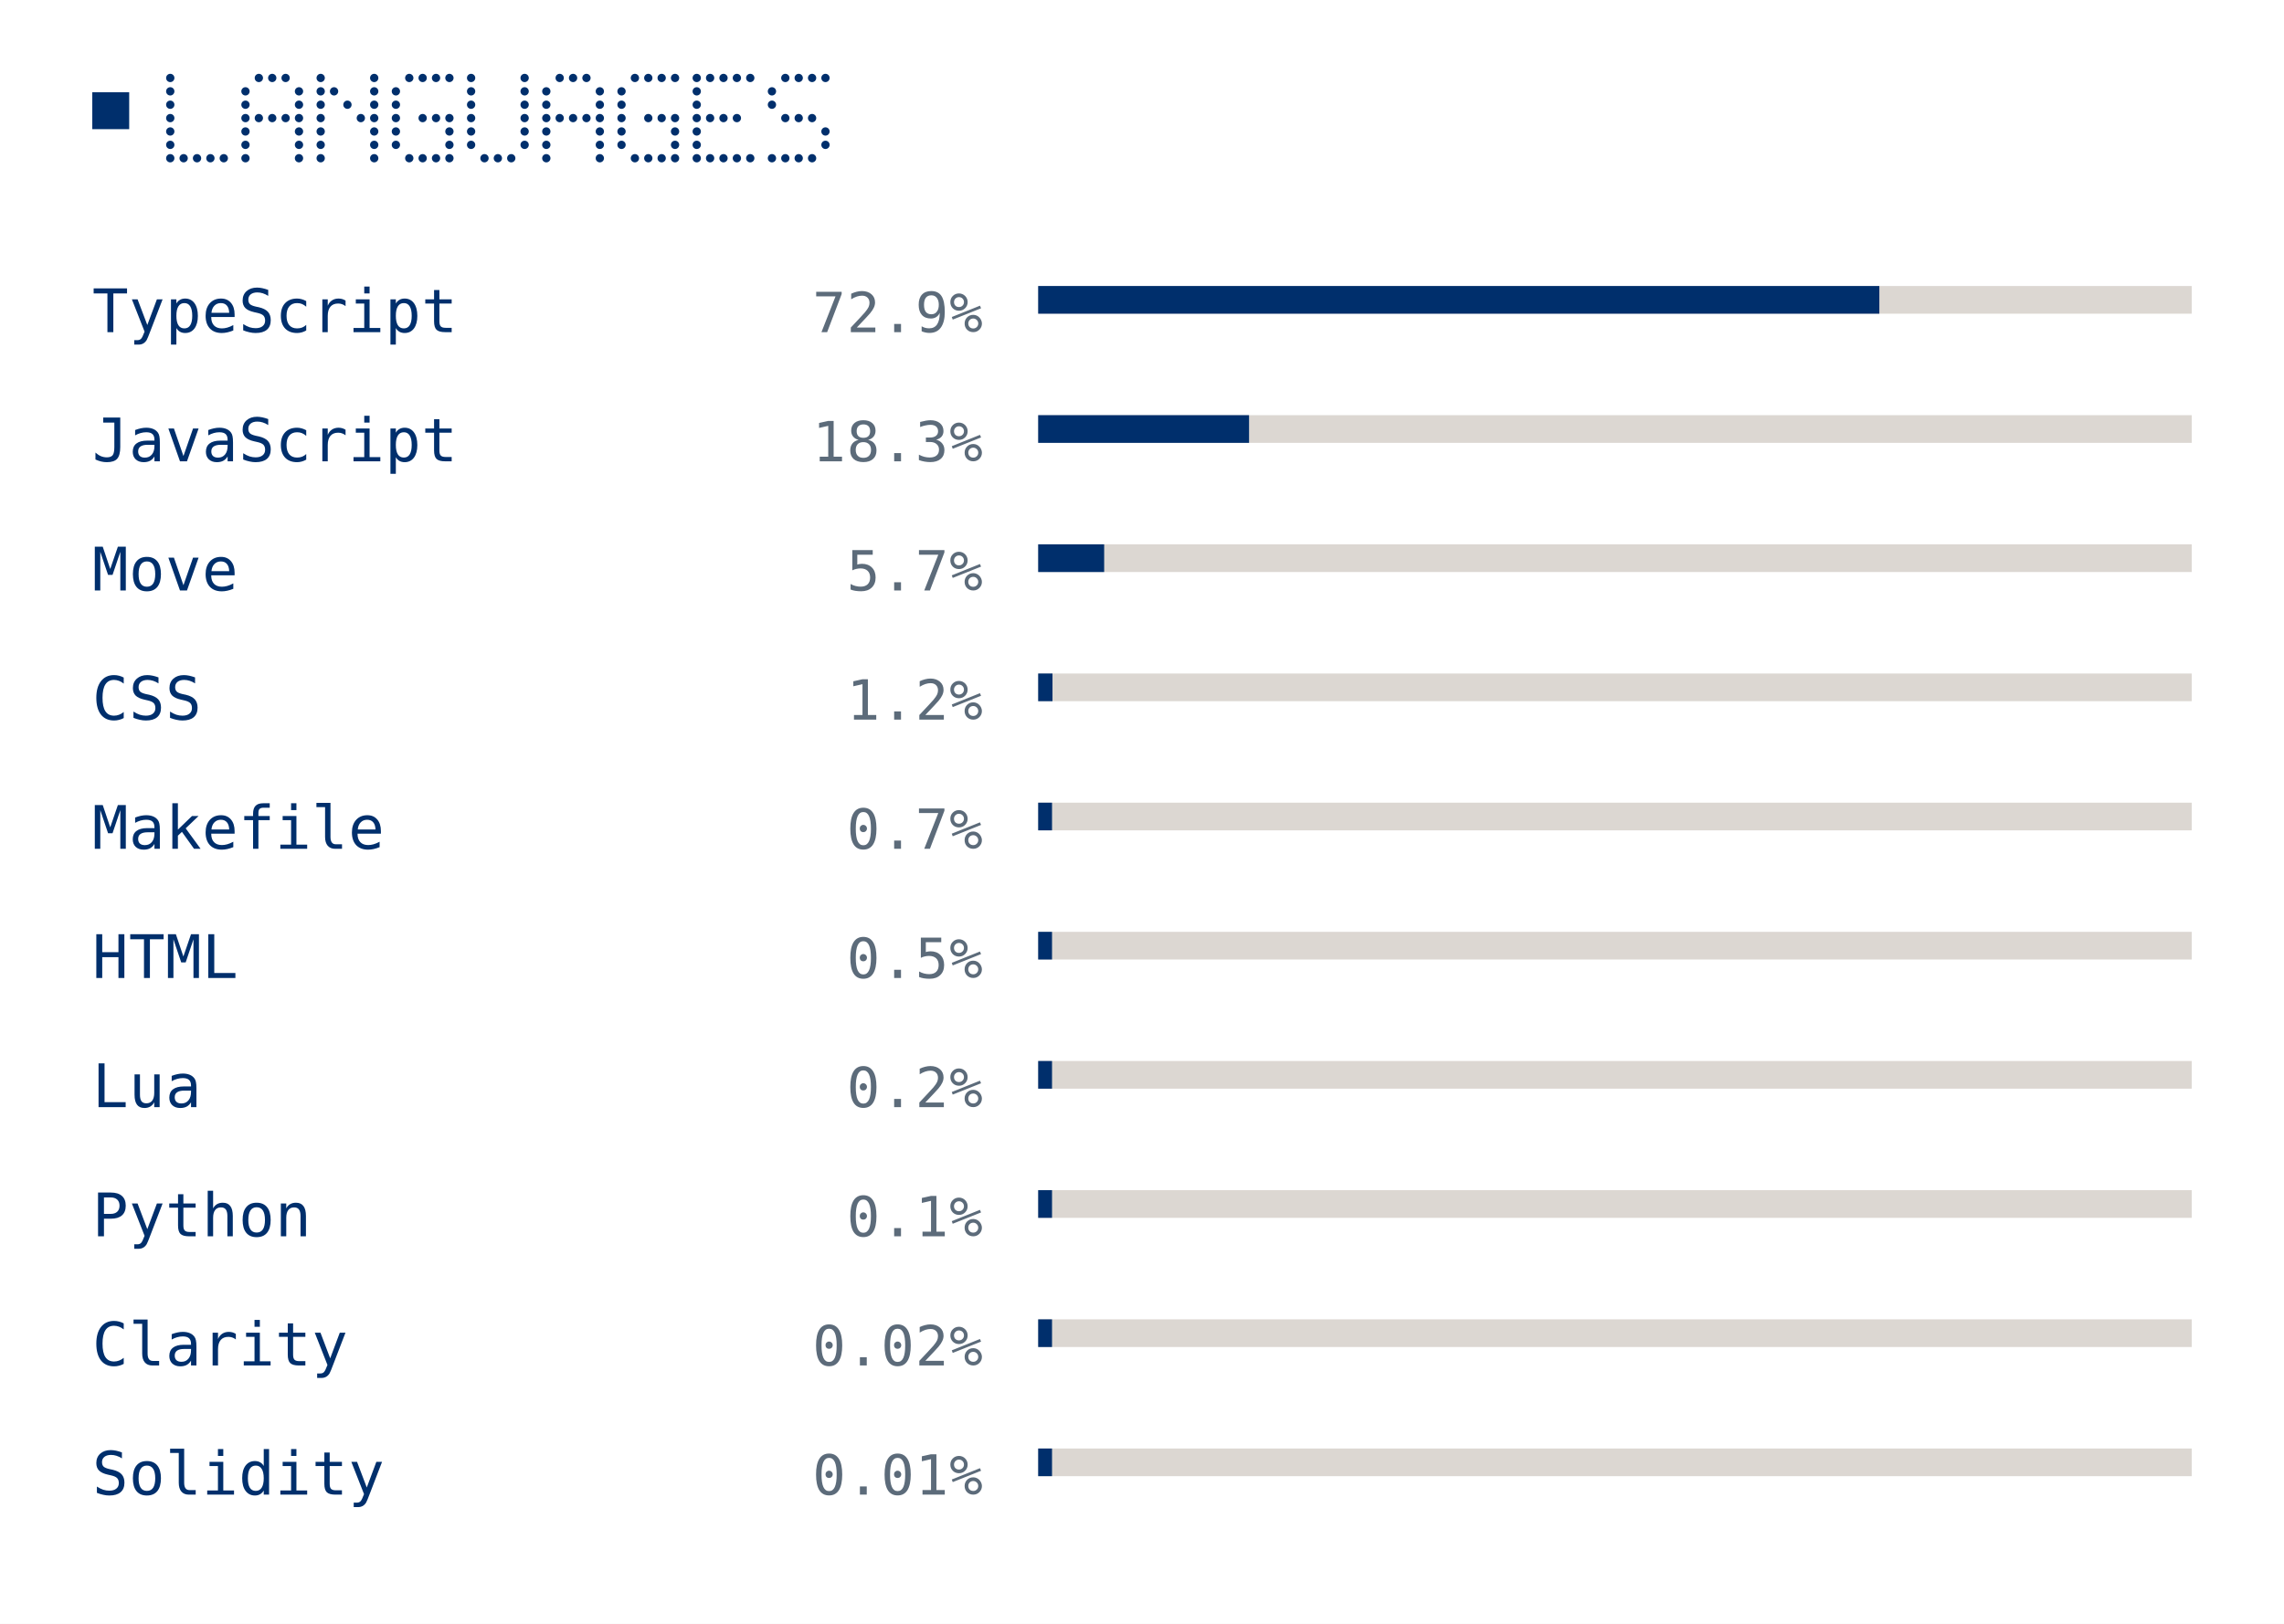
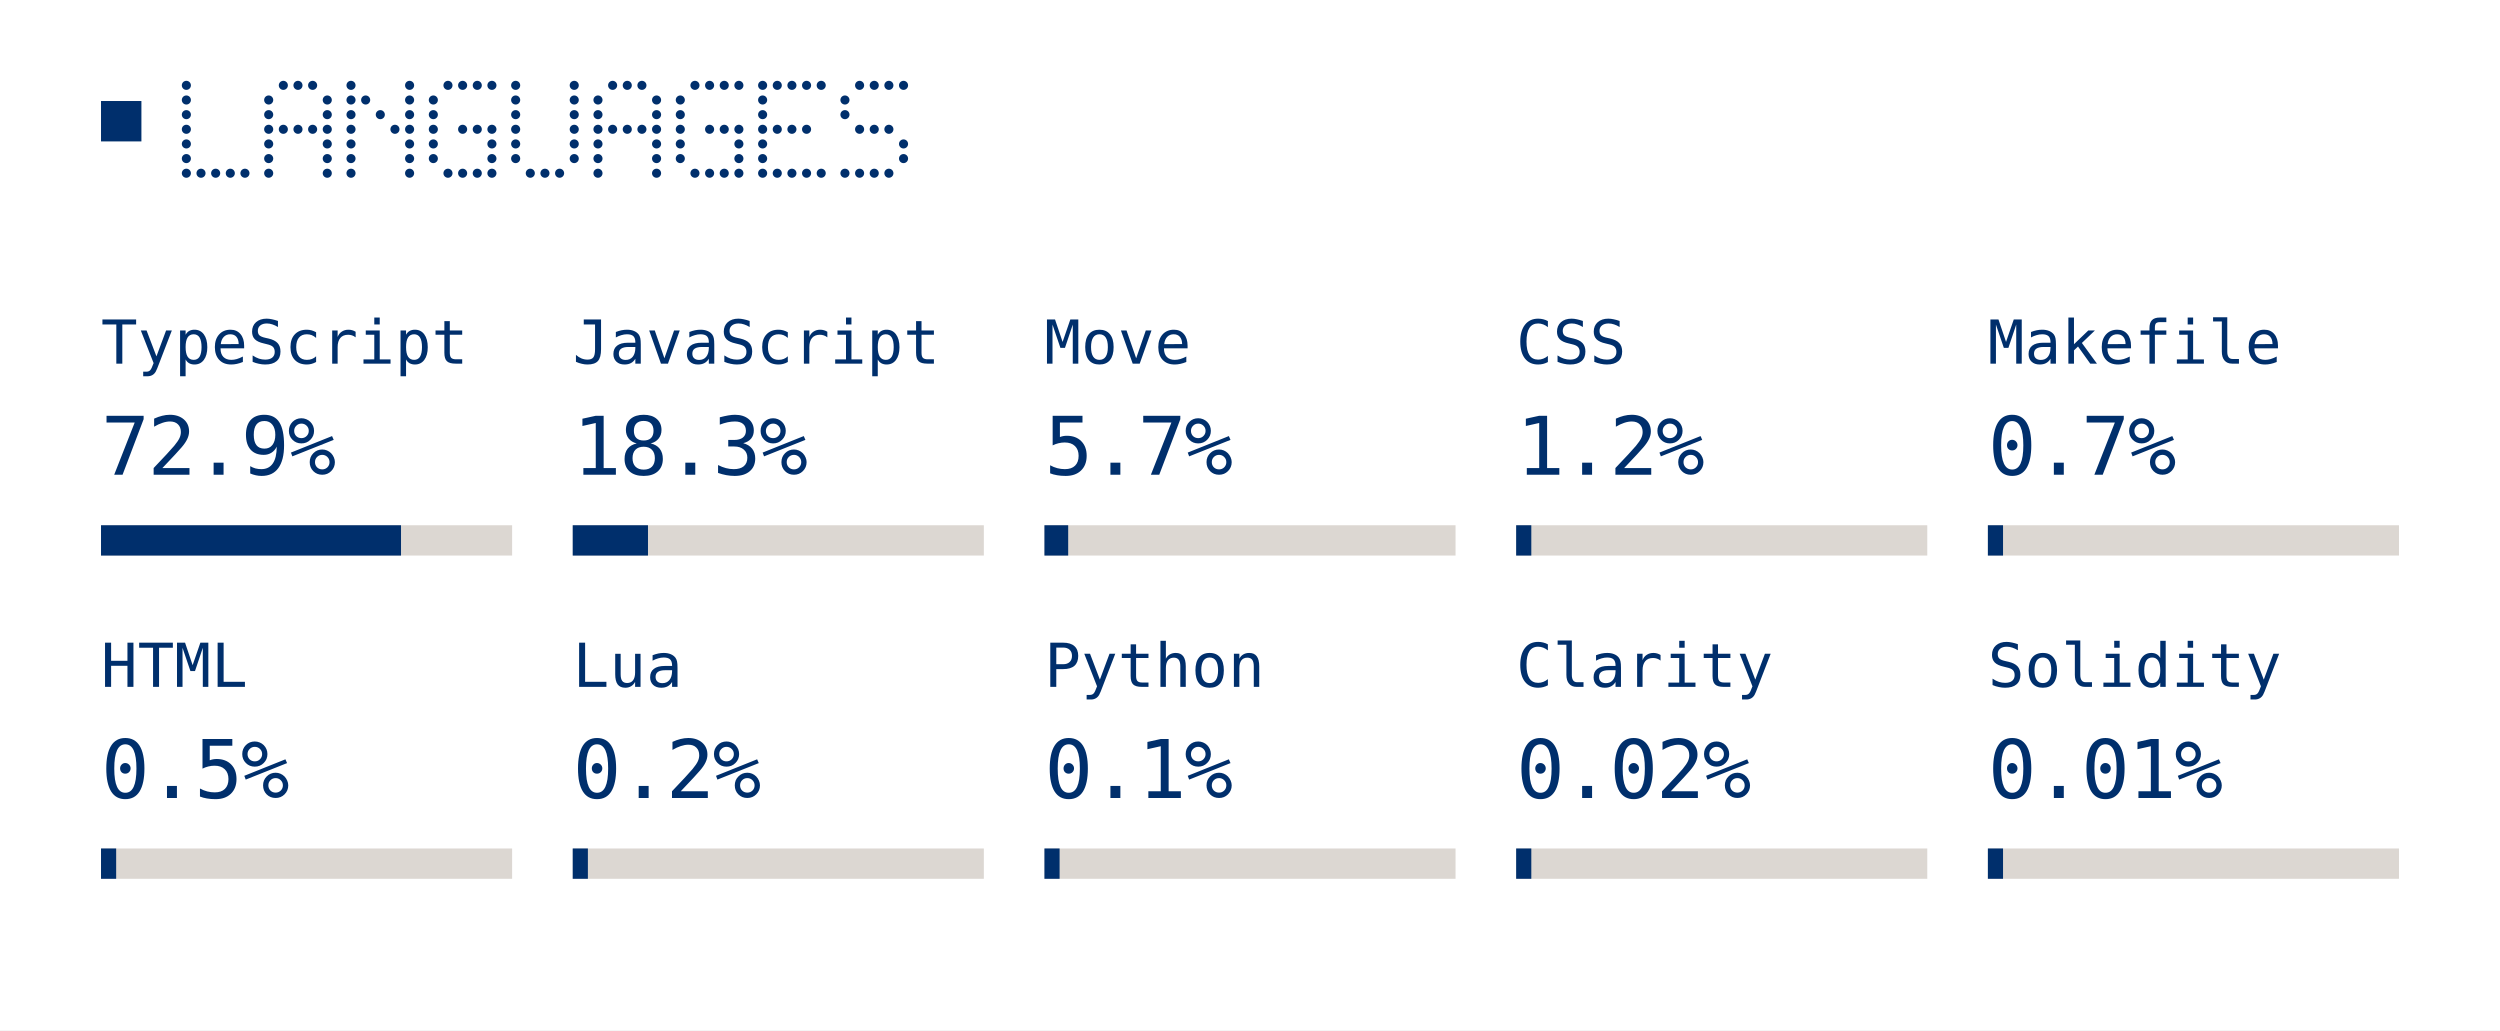
- <svg xmlns="http://www.w3.org/2000/svg" width="495" height="352" viewBox="0 0 495 352" role="img">
-   <rect width="495" height="352" fill="#FFFFFF" />
+ <svg xmlns="http://www.w3.org/2000/svg" width="495" height="204" viewBox="0 0 495 204" role="img">
+   <rect width="495" height="204" fill="#FFFFFF" />
  <rect x="20" y="20" width="8" height="8" fill="#002F6C" />
  <circle cx="36.9" cy="16.9" r="0.90" fill="#002F6C" />
  <circle cx="36.9" cy="19.8" r="0.90" fill="#002F6C" />
  <circle cx="36.9" cy="22.7" r="0.90" fill="#002F6C" />
  <circle cx="36.9" cy="25.6" r="0.90" fill="#002F6C" />
  <circle cx="36.9" cy="28.5" r="0.90" fill="#002F6C" />
  <circle cx="36.9" cy="31.4" r="0.90" fill="#002F6C" />
  <circle cx="36.9" cy="34.3" r="0.90" fill="#002F6C" />
  <circle cx="39.8" cy="34.3" r="0.90" fill="#002F6C" />
  <circle cx="42.7" cy="34.3" r="0.90" fill="#002F6C" />
  <circle cx="45.6" cy="34.3" r="0.90" fill="#002F6C" />
  <circle cx="48.5" cy="34.3" r="0.90" fill="#002F6C" />
  <circle cx="56.1" cy="16.9" r="0.90" fill="#002F6C" />
  <circle cx="59.0" cy="16.9" r="0.90" fill="#002F6C" />
  <circle cx="61.9" cy="16.9" r="0.90" fill="#002F6C" />
  <circle cx="53.2" cy="19.8" r="0.90" fill="#002F6C" />
  <circle cx="64.8" cy="19.8" r="0.90" fill="#002F6C" />
  <circle cx="53.2" cy="22.7" r="0.90" fill="#002F6C" />
  <circle cx="64.8" cy="22.7" r="0.90" fill="#002F6C" />
  <circle cx="53.2" cy="25.6" r="0.90" fill="#002F6C" />
  <circle cx="56.1" cy="25.6" r="0.90" fill="#002F6C" />
  <circle cx="59.0" cy="25.6" r="0.90" fill="#002F6C" />
  <circle cx="61.9" cy="25.6" r="0.90" fill="#002F6C" />
  <circle cx="64.8" cy="25.6" r="0.90" fill="#002F6C" />
  <circle cx="53.2" cy="28.5" r="0.90" fill="#002F6C" />
  <circle cx="64.8" cy="28.5" r="0.90" fill="#002F6C" />
  <circle cx="53.2" cy="31.4" r="0.90" fill="#002F6C" />
  <circle cx="64.8" cy="31.4" r="0.90" fill="#002F6C" />
  <circle cx="53.2" cy="34.3" r="0.90" fill="#002F6C" />
  <circle cx="64.8" cy="34.3" r="0.90" fill="#002F6C" />
  <circle cx="69.5" cy="16.9" r="0.90" fill="#002F6C" />
  <circle cx="81.1" cy="16.9" r="0.90" fill="#002F6C" />
  <circle cx="69.5" cy="19.8" r="0.90" fill="#002F6C" />
  <circle cx="72.4" cy="19.8" r="0.90" fill="#002F6C" />
  <circle cx="81.1" cy="19.8" r="0.90" fill="#002F6C" />
  <circle cx="69.5" cy="22.7" r="0.90" fill="#002F6C" />
  <circle cx="75.3" cy="22.7" r="0.90" fill="#002F6C" />
  <circle cx="81.1" cy="22.7" r="0.90" fill="#002F6C" />
  <circle cx="69.5" cy="25.6" r="0.90" fill="#002F6C" />
  <circle cx="78.2" cy="25.6" r="0.90" fill="#002F6C" />
  <circle cx="81.1" cy="25.6" r="0.90" fill="#002F6C" />
  <circle cx="69.5" cy="28.5" r="0.90" fill="#002F6C" />
  <circle cx="81.1" cy="28.5" r="0.90" fill="#002F6C" />
  <circle cx="69.5" cy="31.4" r="0.90" fill="#002F6C" />
  <circle cx="81.1" cy="31.4" r="0.90" fill="#002F6C" />
  <circle cx="69.5" cy="34.3" r="0.90" fill="#002F6C" />
  <circle cx="81.1" cy="34.3" r="0.90" fill="#002F6C" />
  <circle cx="88.7" cy="16.9" r="0.90" fill="#002F6C" />
  <circle cx="91.6" cy="16.9" r="0.90" fill="#002F6C" />
  <circle cx="94.5" cy="16.9" r="0.90" fill="#002F6C" />
  <circle cx="97.4" cy="16.9" r="0.90" fill="#002F6C" />
  <circle cx="85.8" cy="19.8" r="0.90" fill="#002F6C" />
  <circle cx="85.8" cy="22.7" r="0.90" fill="#002F6C" />
  <circle cx="85.8" cy="25.6" r="0.90" fill="#002F6C" />
  <circle cx="91.6" cy="25.6" r="0.90" fill="#002F6C" />
  <circle cx="94.5" cy="25.6" r="0.90" fill="#002F6C" />
  <circle cx="97.4" cy="25.6" r="0.90" fill="#002F6C" />
  <circle cx="85.8" cy="28.5" r="0.90" fill="#002F6C" />
  <circle cx="97.4" cy="28.5" r="0.90" fill="#002F6C" />
  <circle cx="85.8" cy="31.4" r="0.90" fill="#002F6C" />
  <circle cx="97.4" cy="31.4" r="0.90" fill="#002F6C" />
  <circle cx="88.7" cy="34.3" r="0.90" fill="#002F6C" />
  <circle cx="91.6" cy="34.3" r="0.90" fill="#002F6C" />
  <circle cx="94.5" cy="34.3" r="0.90" fill="#002F6C" />
  <circle cx="97.4" cy="34.3" r="0.90" fill="#002F6C" />
  <circle cx="102.1" cy="16.9" r="0.90" fill="#002F6C" />
  <circle cx="113.7" cy="16.9" r="0.90" fill="#002F6C" />
  <circle cx="102.1" cy="19.8" r="0.90" fill="#002F6C" />
  <circle cx="113.7" cy="19.8" r="0.90" fill="#002F6C" />
  <circle cx="102.1" cy="22.7" r="0.90" fill="#002F6C" />
  <circle cx="113.7" cy="22.7" r="0.90" fill="#002F6C" />
  <circle cx="102.1" cy="25.6" r="0.90" fill="#002F6C" />
  <circle cx="113.7" cy="25.6" r="0.90" fill="#002F6C" />
  <circle cx="102.1" cy="28.5" r="0.90" fill="#002F6C" />
  <circle cx="113.7" cy="28.5" r="0.90" fill="#002F6C" />
  <circle cx="102.1" cy="31.4" r="0.90" fill="#002F6C" />
  <circle cx="113.7" cy="31.4" r="0.90" fill="#002F6C" />
  <circle cx="105.0" cy="34.3" r="0.90" fill="#002F6C" />
  <circle cx="107.9" cy="34.3" r="0.90" fill="#002F6C" />
  <circle cx="110.8" cy="34.3" r="0.90" fill="#002F6C" />
  <circle cx="121.3" cy="16.9" r="0.90" fill="#002F6C" />
  <circle cx="124.2" cy="16.9" r="0.90" fill="#002F6C" />
  <circle cx="127.1" cy="16.9" r="0.90" fill="#002F6C" />
  <circle cx="118.4" cy="19.8" r="0.90" fill="#002F6C" />
  <circle cx="130.0" cy="19.8" r="0.90" fill="#002F6C" />
  <circle cx="118.4" cy="22.7" r="0.90" fill="#002F6C" />
  <circle cx="130.0" cy="22.7" r="0.90" fill="#002F6C" />
  <circle cx="118.4" cy="25.6" r="0.90" fill="#002F6C" />
  <circle cx="121.3" cy="25.6" r="0.90" fill="#002F6C" />
  <circle cx="124.2" cy="25.6" r="0.90" fill="#002F6C" />
  <circle cx="127.1" cy="25.6" r="0.90" fill="#002F6C" />
  <circle cx="130.0" cy="25.6" r="0.90" fill="#002F6C" />
  <circle cx="118.4" cy="28.5" r="0.90" fill="#002F6C" />
  <circle cx="130.0" cy="28.5" r="0.90" fill="#002F6C" />
  <circle cx="118.4" cy="31.4" r="0.90" fill="#002F6C" />
  <circle cx="130.0" cy="31.4" r="0.90" fill="#002F6C" />
  <circle cx="118.4" cy="34.3" r="0.90" fill="#002F6C" />
  <circle cx="130.0" cy="34.3" r="0.90" fill="#002F6C" />
  <circle cx="137.6" cy="16.9" r="0.90" fill="#002F6C" />
  <circle cx="140.5" cy="16.9" r="0.90" fill="#002F6C" />
  <circle cx="143.4" cy="16.9" r="0.90" fill="#002F6C" />
  <circle cx="146.3" cy="16.9" r="0.90" fill="#002F6C" />
  <circle cx="134.7" cy="19.8" r="0.90" fill="#002F6C" />
  <circle cx="134.7" cy="22.7" r="0.90" fill="#002F6C" />
  <circle cx="134.7" cy="25.6" r="0.90" fill="#002F6C" />
  <circle cx="140.5" cy="25.6" r="0.90" fill="#002F6C" />
  <circle cx="143.4" cy="25.6" r="0.90" fill="#002F6C" />
  <circle cx="146.3" cy="25.6" r="0.90" fill="#002F6C" />
  <circle cx="134.7" cy="28.5" r="0.90" fill="#002F6C" />
  <circle cx="146.3" cy="28.5" r="0.90" fill="#002F6C" />
  <circle cx="134.7" cy="31.4" r="0.90" fill="#002F6C" />
  <circle cx="146.3" cy="31.4" r="0.90" fill="#002F6C" />
  <circle cx="137.6" cy="34.3" r="0.90" fill="#002F6C" />
  <circle cx="140.5" cy="34.3" r="0.90" fill="#002F6C" />
  <circle cx="143.4" cy="34.3" r="0.90" fill="#002F6C" />
  <circle cx="146.3" cy="34.3" r="0.90" fill="#002F6C" />
  <circle cx="151.0" cy="16.9" r="0.90" fill="#002F6C" />
  <circle cx="153.9" cy="16.9" r="0.90" fill="#002F6C" />
  <circle cx="156.8" cy="16.9" r="0.90" fill="#002F6C" />
  <circle cx="159.7" cy="16.9" r="0.90" fill="#002F6C" />
  <circle cx="162.6" cy="16.9" r="0.90" fill="#002F6C" />
  <circle cx="151.0" cy="19.8" r="0.90" fill="#002F6C" />
  <circle cx="151.0" cy="22.7" r="0.90" fill="#002F6C" />
  <circle cx="151.0" cy="25.6" r="0.90" fill="#002F6C" />
  <circle cx="153.9" cy="25.6" r="0.90" fill="#002F6C" />
  <circle cx="156.8" cy="25.6" r="0.90" fill="#002F6C" />
  <circle cx="159.7" cy="25.6" r="0.90" fill="#002F6C" />
  <circle cx="151.0" cy="28.5" r="0.90" fill="#002F6C" />
  <circle cx="151.0" cy="31.4" r="0.90" fill="#002F6C" />
  <circle cx="151.0" cy="34.3" r="0.90" fill="#002F6C" />
  <circle cx="153.9" cy="34.3" r="0.90" fill="#002F6C" />
  <circle cx="156.8" cy="34.3" r="0.90" fill="#002F6C" />
  <circle cx="159.7" cy="34.3" r="0.90" fill="#002F6C" />
  <circle cx="162.6" cy="34.3" r="0.90" fill="#002F6C" />
  <circle cx="170.2" cy="16.9" r="0.90" fill="#002F6C" />
  <circle cx="173.1" cy="16.9" r="0.90" fill="#002F6C" />
  <circle cx="176.0" cy="16.9" r="0.90" fill="#002F6C" />
  <circle cx="178.9" cy="16.9" r="0.90" fill="#002F6C" />
  <circle cx="167.3" cy="19.8" r="0.90" fill="#002F6C" />
  <circle cx="167.3" cy="22.7" r="0.90" fill="#002F6C" />
  <circle cx="170.2" cy="25.6" r="0.90" fill="#002F6C" />
  <circle cx="173.1" cy="25.6" r="0.90" fill="#002F6C" />
  <circle cx="176.0" cy="25.6" r="0.90" fill="#002F6C" />
  <circle cx="178.9" cy="28.5" r="0.90" fill="#002F6C" />
  <circle cx="178.9" cy="31.4" r="0.90" fill="#002F6C" />
  <circle cx="167.3" cy="34.3" r="0.90" fill="#002F6C" />
  <circle cx="170.2" cy="34.3" r="0.90" fill="#002F6C" />
  <circle cx="173.1" cy="34.3" r="0.90" fill="#002F6C" />
  <circle cx="176.0" cy="34.3" r="0.90" fill="#002F6C" />
-   <text x="20" y="72" fill="#002F6C" text-anchor="start" font-family="ui-monospace, Geist Mono, monospace" font-size="13" letter-spacing="0.1" dominant-baseline="auto">TypeScript</text>
-   <text x="213" y="72" fill="#5C6B7A" text-anchor="end" font-family="ui-monospace, Geist Mono, monospace" font-size="12" letter-spacing="0.2" dominant-baseline="auto">72.9%</text>
-   <rect x="225" y="62" width="250" height="6" fill="#DCD7D2" />
-   <rect x="225" y="62" width="182.3" height="6" fill="#002F6C" />
-   <text x="20" y="100" fill="#002F6C" text-anchor="start" font-family="ui-monospace, Geist Mono, monospace" font-size="13" letter-spacing="0.1" dominant-baseline="auto">JavaScript</text>
-   <text x="213" y="100" fill="#5C6B7A" text-anchor="end" font-family="ui-monospace, Geist Mono, monospace" font-size="12" letter-spacing="0.2" dominant-baseline="auto">18.3%</text>
-   <rect x="225" y="90" width="250" height="6" fill="#DCD7D2" />
-   <rect x="225" y="90" width="45.7" height="6" fill="#002F6C" />
-   <text x="20" y="128" fill="#002F6C" text-anchor="start" font-family="ui-monospace, Geist Mono, monospace" font-size="13" letter-spacing="0.1" dominant-baseline="auto">Move</text>
-   <text x="213" y="128" fill="#5C6B7A" text-anchor="end" font-family="ui-monospace, Geist Mono, monospace" font-size="12" letter-spacing="0.2" dominant-baseline="auto">5.7%</text>
-   <rect x="225" y="118" width="250" height="6" fill="#DCD7D2" />
-   <rect x="225" y="118" width="14.3" height="6" fill="#002F6C" />
-   <text x="20" y="156" fill="#002F6C" text-anchor="start" font-family="ui-monospace, Geist Mono, monospace" font-size="13" letter-spacing="0.1" dominant-baseline="auto">CSS</text>
-   <text x="213" y="156" fill="#5C6B7A" text-anchor="end" font-family="ui-monospace, Geist Mono, monospace" font-size="12" letter-spacing="0.2" dominant-baseline="auto">1.2%</text>
-   <rect x="225" y="146" width="250" height="6" fill="#DCD7D2" />
-   <rect x="225" y="146" width="3.1" height="6" fill="#002F6C" />
-   <text x="20" y="184" fill="#002F6C" text-anchor="start" font-family="ui-monospace, Geist Mono, monospace" font-size="13" letter-spacing="0.1" dominant-baseline="auto">Makefile</text>
-   <text x="213" y="184" fill="#5C6B7A" text-anchor="end" font-family="ui-monospace, Geist Mono, monospace" font-size="12" letter-spacing="0.2" dominant-baseline="auto">0.7%</text>
-   <rect x="225" y="174" width="250" height="6" fill="#DCD7D2" />
-   <rect x="225" y="174" width="3.0" height="6" fill="#002F6C" />
-   <text x="20" y="212" fill="#002F6C" text-anchor="start" font-family="ui-monospace, Geist Mono, monospace" font-size="13" letter-spacing="0.1" dominant-baseline="auto">HTML</text>
-   <text x="213" y="212" fill="#5C6B7A" text-anchor="end" font-family="ui-monospace, Geist Mono, monospace" font-size="12" letter-spacing="0.2" dominant-baseline="auto">0.5%</text>
-   <rect x="225" y="202" width="250" height="6" fill="#DCD7D2" />
-   <rect x="225" y="202" width="3.0" height="6" fill="#002F6C" />
-   <text x="20" y="240" fill="#002F6C" text-anchor="start" font-family="ui-monospace, Geist Mono, monospace" font-size="13" letter-spacing="0.1" dominant-baseline="auto">Lua</text>
-   <text x="213" y="240" fill="#5C6B7A" text-anchor="end" font-family="ui-monospace, Geist Mono, monospace" font-size="12" letter-spacing="0.2" dominant-baseline="auto">0.2%</text>
-   <rect x="225" y="230" width="250" height="6" fill="#DCD7D2" />
-   <rect x="225" y="230" width="3.0" height="6" fill="#002F6C" />
-   <text x="20" y="268" fill="#002F6C" text-anchor="start" font-family="ui-monospace, Geist Mono, monospace" font-size="13" letter-spacing="0.1" dominant-baseline="auto">Python</text>
-   <text x="213" y="268" fill="#5C6B7A" text-anchor="end" font-family="ui-monospace, Geist Mono, monospace" font-size="12" letter-spacing="0.2" dominant-baseline="auto">0.1%</text>
-   <rect x="225" y="258" width="250" height="6" fill="#DCD7D2" />
-   <rect x="225" y="258" width="3.0" height="6" fill="#002F6C" />
-   <text x="20" y="296" fill="#002F6C" text-anchor="start" font-family="ui-monospace, Geist Mono, monospace" font-size="13" letter-spacing="0.1" dominant-baseline="auto">Clarity</text>
-   <text x="213" y="296" fill="#5C6B7A" text-anchor="end" font-family="ui-monospace, Geist Mono, monospace" font-size="12" letter-spacing="0.2" dominant-baseline="auto">0.02%</text>
-   <rect x="225" y="286" width="250" height="6" fill="#DCD7D2" />
-   <rect x="225" y="286" width="3.0" height="6" fill="#002F6C" />
-   <text x="20" y="324" fill="#002F6C" text-anchor="start" font-family="ui-monospace, Geist Mono, monospace" font-size="13" letter-spacing="0.1" dominant-baseline="auto">Solidity</text>
-   <text x="213" y="324" fill="#5C6B7A" text-anchor="end" font-family="ui-monospace, Geist Mono, monospace" font-size="12" letter-spacing="0.2" dominant-baseline="auto">0.01%</text>
-   <rect x="225" y="314" width="250" height="6" fill="#DCD7D2" />
-   <rect x="225" y="314" width="3.0" height="6" fill="#002F6C" />
+   <text x="20.0" y="72" fill="#002F6C" text-anchor="start" font-family="ui-monospace, Geist Mono, monospace" font-size="12" letter-spacing="0.05" dominant-baseline="auto">TypeScript</text>
+   <text x="20.0" y="94" fill="#002F6C" text-anchor="start" font-family="ui-monospace, Geist Mono, monospace" font-size="16" letter-spacing="-0.4" dominant-baseline="auto">72.9%</text>
+   <rect x="20.0" y="104" width="81.4" height="6" fill="#DCD7D2" />
+   <rect x="20.0" y="104" width="59.4" height="6" fill="#002F6C" />
+   <text x="113.4" y="72" fill="#002F6C" text-anchor="start" font-family="ui-monospace, Geist Mono, monospace" font-size="12" letter-spacing="0.05" dominant-baseline="auto">JavaScript</text>
+   <text x="113.4" y="94" fill="#002F6C" text-anchor="start" font-family="ui-monospace, Geist Mono, monospace" font-size="16" letter-spacing="-0.4" dominant-baseline="auto">18.3%</text>
+   <rect x="113.4" y="104" width="81.4" height="6" fill="#DCD7D2" />
+   <rect x="113.4" y="104" width="14.9" height="6" fill="#002F6C" />
+   <text x="206.8" y="72" fill="#002F6C" text-anchor="start" font-family="ui-monospace, Geist Mono, monospace" font-size="12" letter-spacing="0.05" dominant-baseline="auto">Move</text>
+   <text x="206.8" y="94" fill="#002F6C" text-anchor="start" font-family="ui-monospace, Geist Mono, monospace" font-size="16" letter-spacing="-0.4" dominant-baseline="auto">5.7%</text>
+   <rect x="206.8" y="104" width="81.4" height="6" fill="#DCD7D2" />
+   <rect x="206.8" y="104" width="4.7" height="6" fill="#002F6C" />
+   <text x="300.2" y="72" fill="#002F6C" text-anchor="start" font-family="ui-monospace, Geist Mono, monospace" font-size="12" letter-spacing="0.05" dominant-baseline="auto">CSS</text>
+   <text x="300.2" y="94" fill="#002F6C" text-anchor="start" font-family="ui-monospace, Geist Mono, monospace" font-size="16" letter-spacing="-0.4" dominant-baseline="auto">1.2%</text>
+   <rect x="300.2" y="104" width="81.4" height="6" fill="#DCD7D2" />
+   <rect x="300.2" y="104" width="3.0" height="6" fill="#002F6C" />
+   <text x="393.6" y="72" fill="#002F6C" text-anchor="start" font-family="ui-monospace, Geist Mono, monospace" font-size="12" letter-spacing="0.05" dominant-baseline="auto">Makefile</text>
+   <text x="393.6" y="94" fill="#002F6C" text-anchor="start" font-family="ui-monospace, Geist Mono, monospace" font-size="16" letter-spacing="-0.4" dominant-baseline="auto">0.7%</text>
+   <rect x="393.6" y="104" width="81.4" height="6" fill="#DCD7D2" />
+   <rect x="393.6" y="104" width="3.0" height="6" fill="#002F6C" />
+   <text x="20.0" y="136" fill="#002F6C" text-anchor="start" font-family="ui-monospace, Geist Mono, monospace" font-size="12" letter-spacing="0.05" dominant-baseline="auto">HTML</text>
+   <text x="20.0" y="158" fill="#002F6C" text-anchor="start" font-family="ui-monospace, Geist Mono, monospace" font-size="16" letter-spacing="-0.4" dominant-baseline="auto">0.5%</text>
+   <rect x="20.0" y="168" width="81.4" height="6" fill="#DCD7D2" />
+   <rect x="20.0" y="168" width="3.0" height="6" fill="#002F6C" />
+   <text x="113.4" y="136" fill="#002F6C" text-anchor="start" font-family="ui-monospace, Geist Mono, monospace" font-size="12" letter-spacing="0.05" dominant-baseline="auto">Lua</text>
+   <text x="113.4" y="158" fill="#002F6C" text-anchor="start" font-family="ui-monospace, Geist Mono, monospace" font-size="16" letter-spacing="-0.4" dominant-baseline="auto">0.2%</text>
+   <rect x="113.4" y="168" width="81.4" height="6" fill="#DCD7D2" />
+   <rect x="113.4" y="168" width="3.0" height="6" fill="#002F6C" />
+   <text x="206.8" y="136" fill="#002F6C" text-anchor="start" font-family="ui-monospace, Geist Mono, monospace" font-size="12" letter-spacing="0.05" dominant-baseline="auto">Python</text>
+   <text x="206.8" y="158" fill="#002F6C" text-anchor="start" font-family="ui-monospace, Geist Mono, monospace" font-size="16" letter-spacing="-0.4" dominant-baseline="auto">0.1%</text>
+   <rect x="206.8" y="168" width="81.4" height="6" fill="#DCD7D2" />
+   <rect x="206.8" y="168" width="3.0" height="6" fill="#002F6C" />
+   <text x="300.2" y="136" fill="#002F6C" text-anchor="start" font-family="ui-monospace, Geist Mono, monospace" font-size="12" letter-spacing="0.05" dominant-baseline="auto">Clarity</text>
+   <text x="300.2" y="158" fill="#002F6C" text-anchor="start" font-family="ui-monospace, Geist Mono, monospace" font-size="16" letter-spacing="-0.4" dominant-baseline="auto">0.02%</text>
+   <rect x="300.2" y="168" width="81.4" height="6" fill="#DCD7D2" />
+   <rect x="300.2" y="168" width="3.0" height="6" fill="#002F6C" />
+   <text x="393.6" y="136" fill="#002F6C" text-anchor="start" font-family="ui-monospace, Geist Mono, monospace" font-size="12" letter-spacing="0.05" dominant-baseline="auto">Solidity</text>
+   <text x="393.6" y="158" fill="#002F6C" text-anchor="start" font-family="ui-monospace, Geist Mono, monospace" font-size="16" letter-spacing="-0.4" dominant-baseline="auto">0.01%</text>
+   <rect x="393.6" y="168" width="81.4" height="6" fill="#DCD7D2" />
+   <rect x="393.6" y="168" width="3.0" height="6" fill="#002F6C" />
</svg>
